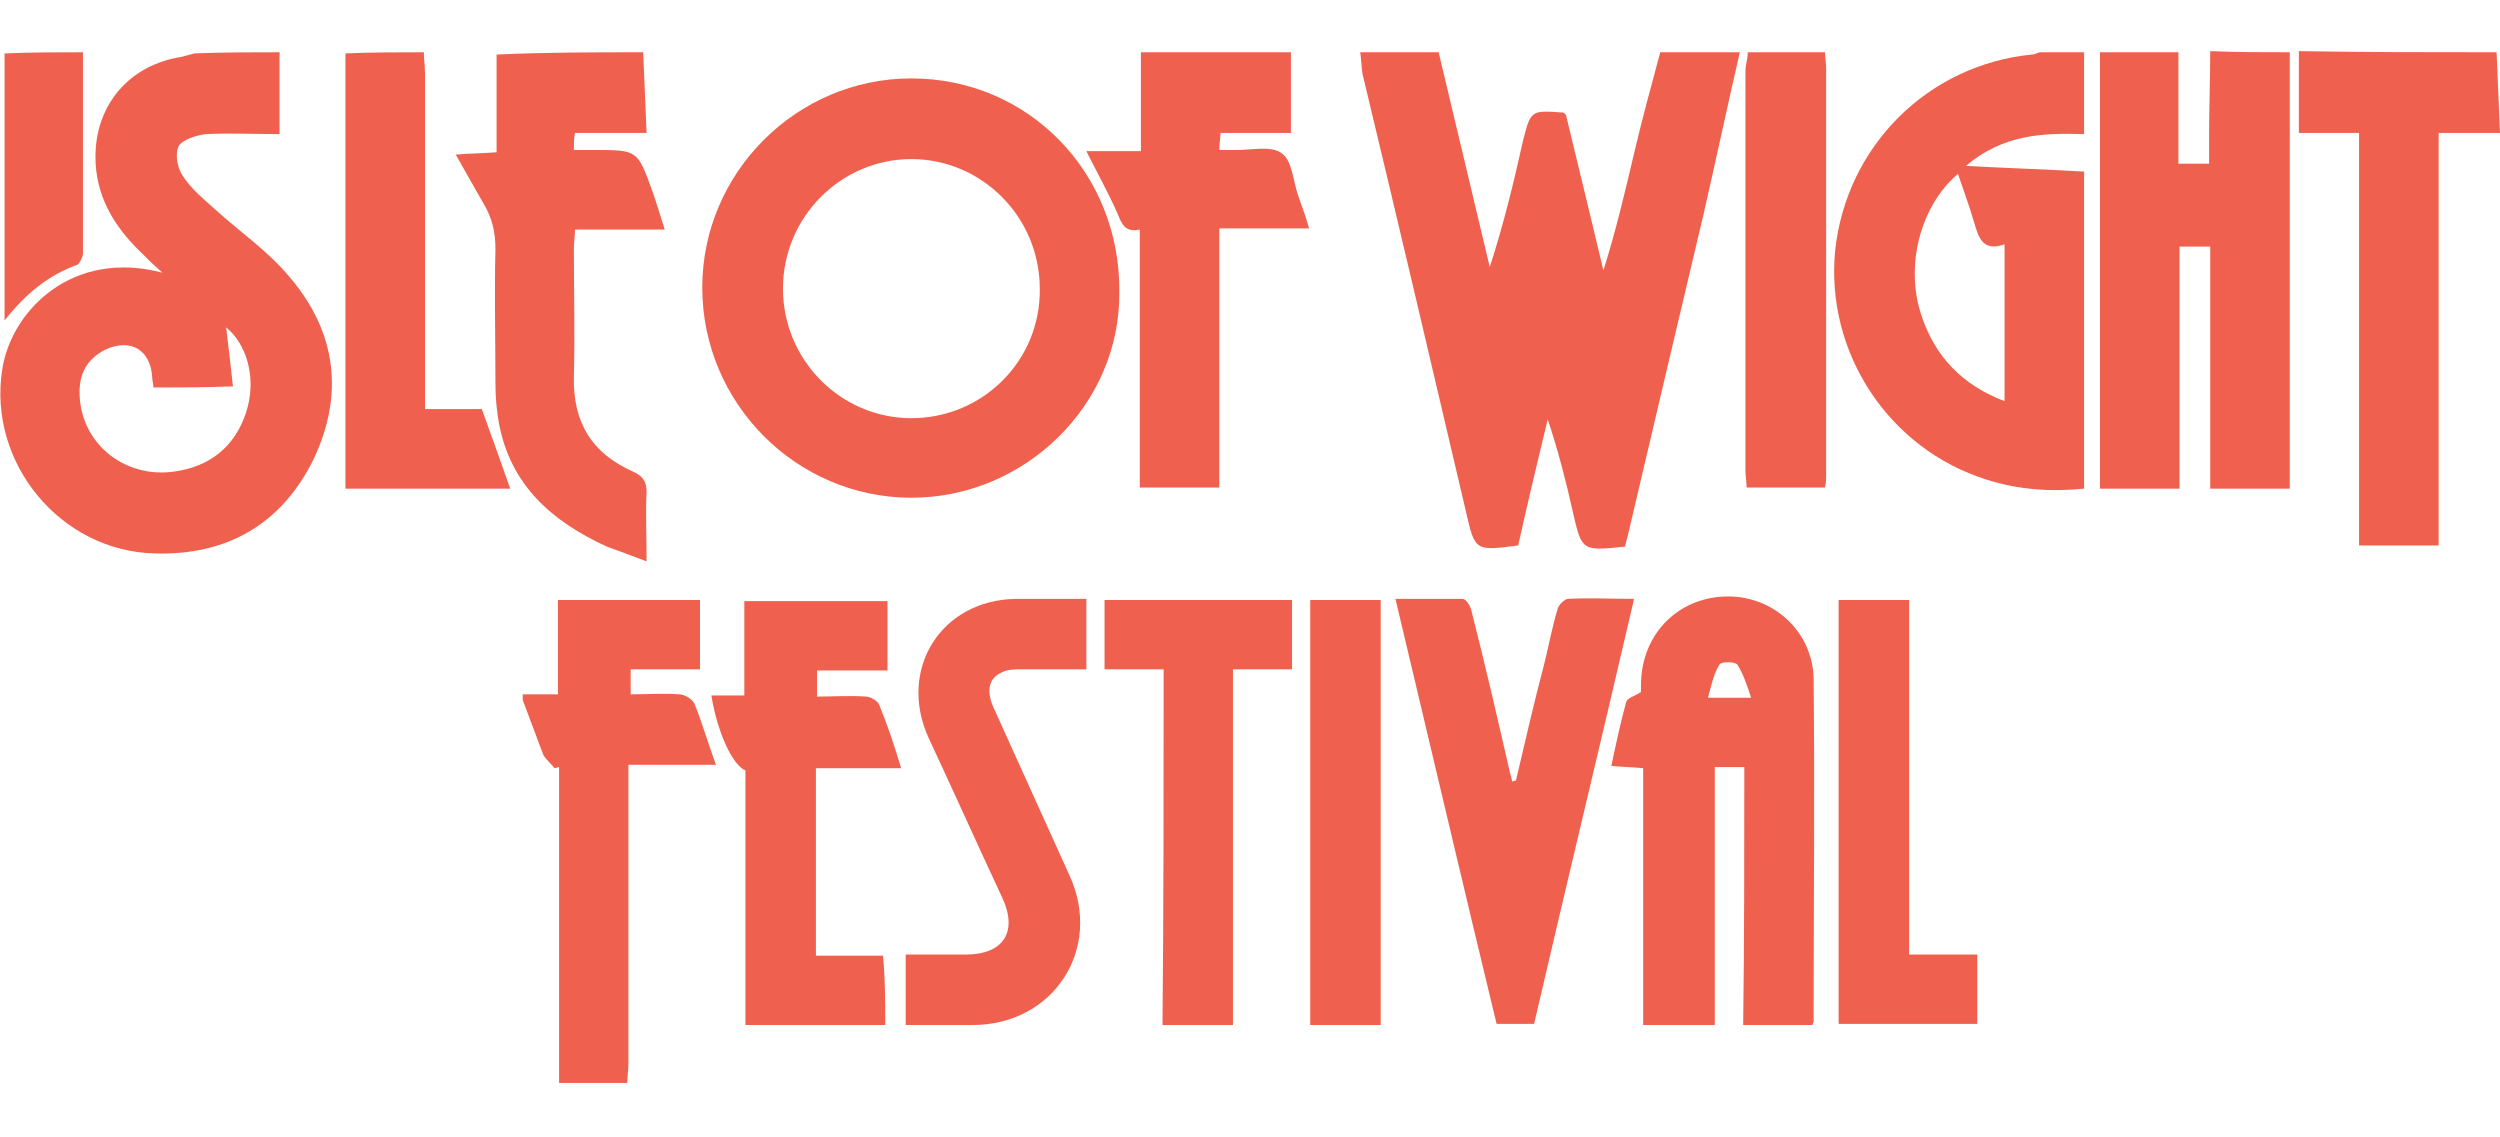
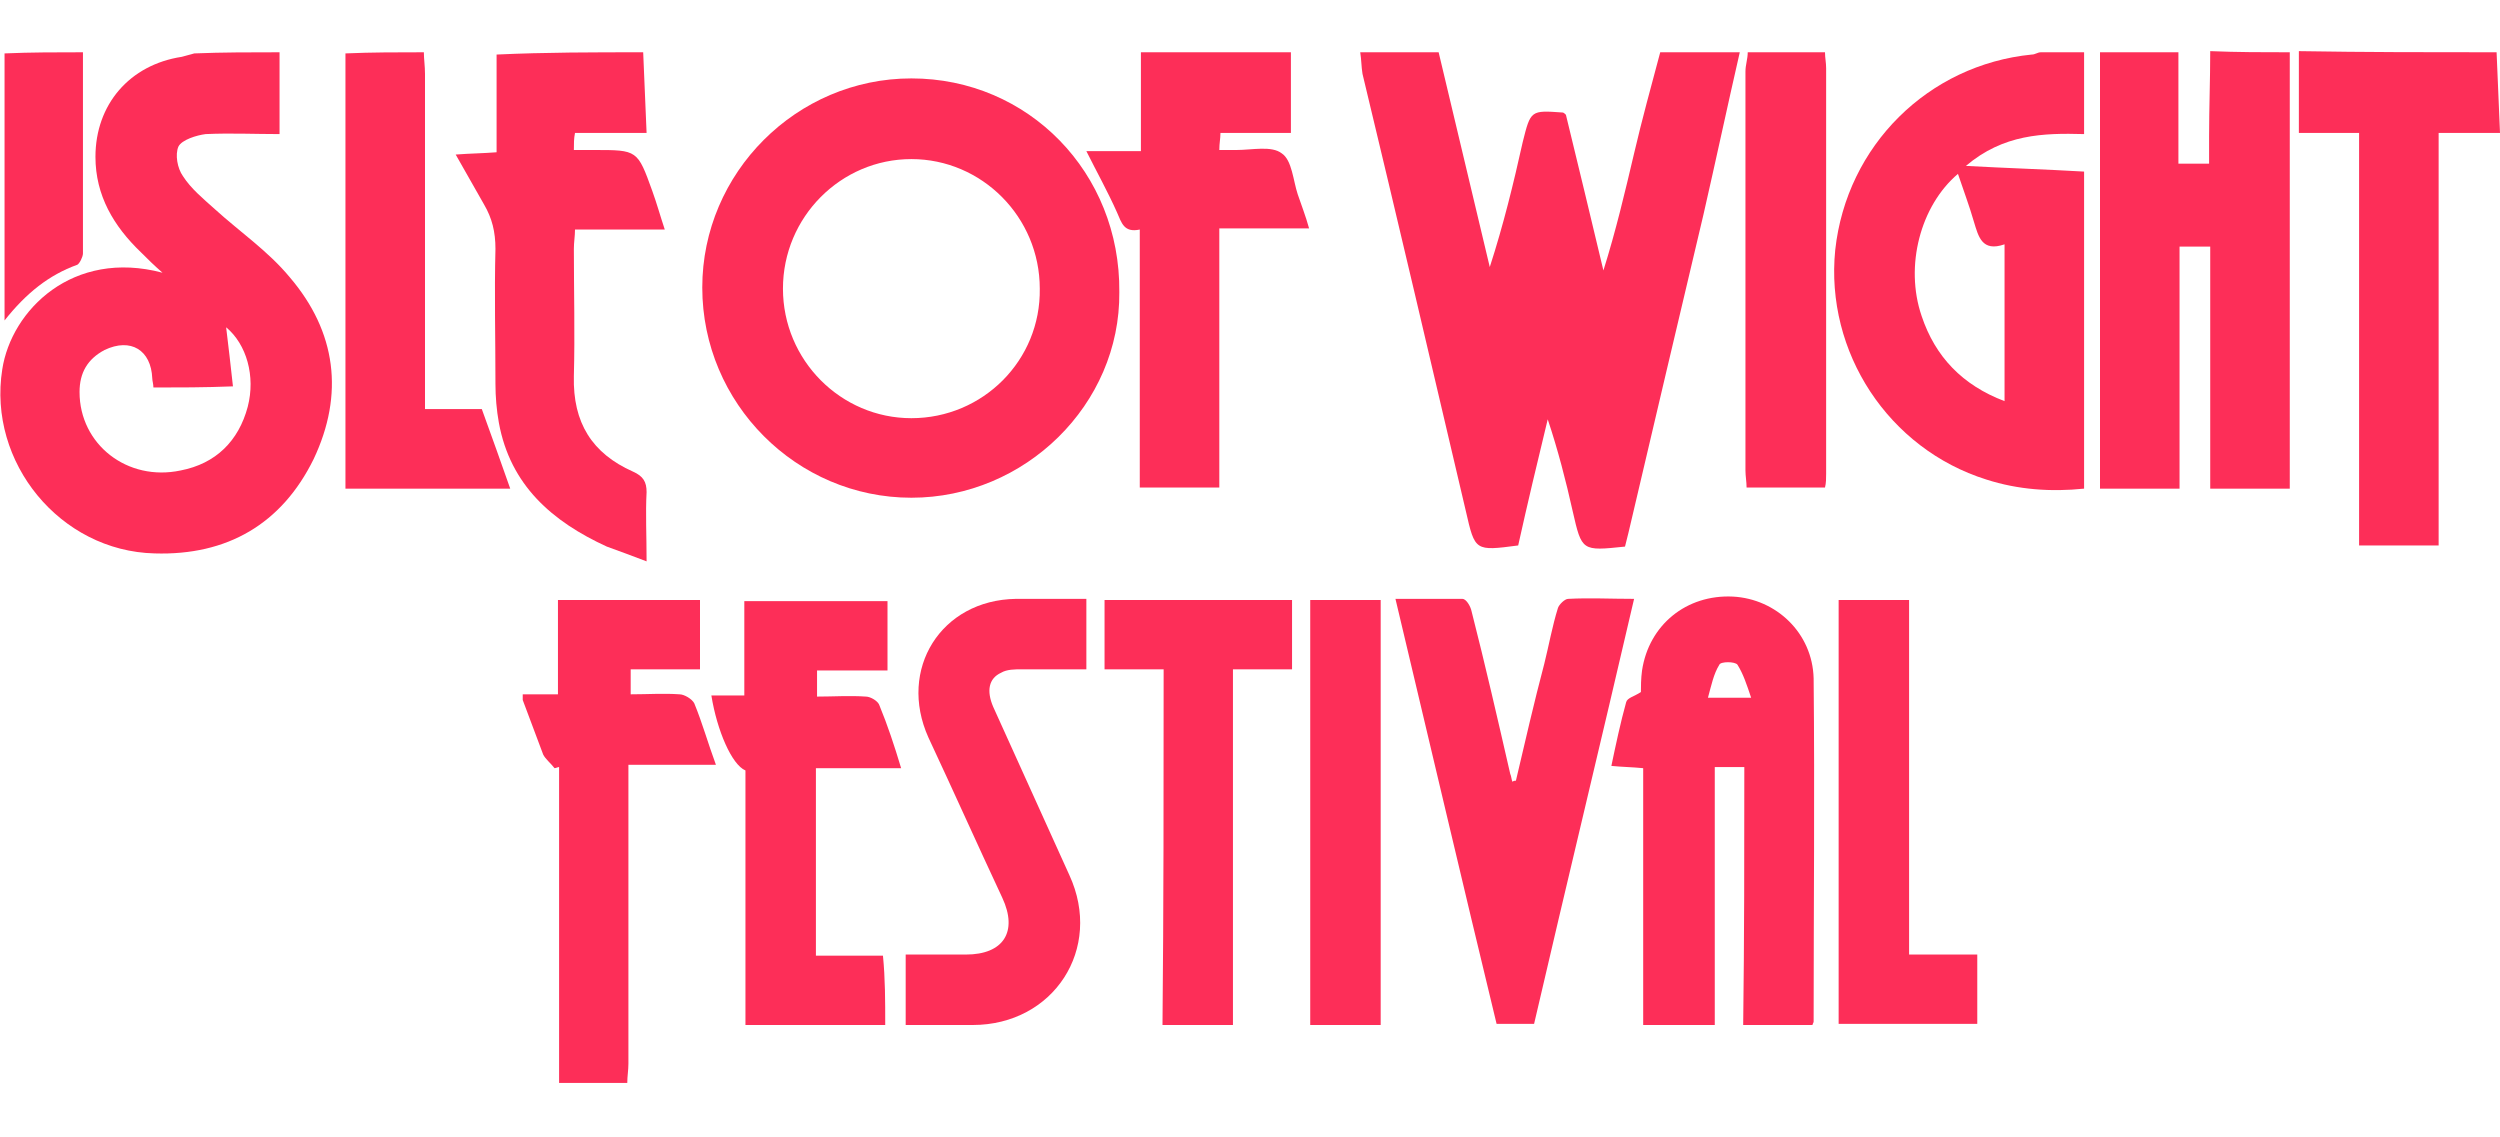
<svg xmlns="http://www.w3.org/2000/svg" version="1.1" id="Layer_1" x="0px" y="0px" viewBox="0 0 220 100" style="enable-background:new 0 0 220 100;" xml:space="preserve">
  <style type="text/css">
- 	.st0{fill:#EF604E;}
+ 	.st0{fill:#fd2e58;}
</style>
  <g>
    <g>
      <path class="st0" d="M153.1,4.6c-1.1,4.8-2.1,9.5-3.2,14.3c-2.2,9.3-4.4,18.6-6.6,28c-0.1,0.4-0.2,0.8-0.3,1.2    c-3.8,0.4-3.8,0.4-4.6-3.1c-0.6-2.7-1.3-5.4-2.2-8.1c-0.9,3.7-1.8,7.5-2.6,11.1c-3.8,0.5-3.8,0.5-4.6-3c-3-12.8-6-25.6-9.1-38.5    c-0.1-0.6-0.1-1.3-0.2-1.9c2.3,0,4.6,0,6.9,0c1.5,6.3,3,12.6,4.5,18.9c1.2-3.7,2.1-7.4,2.9-11c0.7-2.8,0.7-2.8,3.5-2.6    c0.1,0,0.2,0.1,0.3,0.2c1.1,4.5,2.2,9.1,3.3,13.7c1.1-3.5,1.9-6.9,2.7-10.3c0.7-3,1.5-5.9,2.3-8.9C148.5,4.6,150.8,4.6,153.1,4.6z    " />
      <path class="st0" d="M24.6,4.6c0,2.3,0,4.7,0,7.2c-2.2,0-4.3-0.1-6.5,0c-0.8,0.1-2.1,0.5-2.4,1.1c-0.3,0.7-0.1,1.9,0.4,2.6    c0.7,1.1,1.8,2,2.8,2.9c2.2,2,4.7,3.7,6.6,6c4.1,4.8,4.8,10.3,2.1,16c-2.8,5.7-7.6,8.5-14,8.3c-8.3-0.2-14.7-8-13.4-16.2    C1,27.3,6.4,21.9,14.3,24c-0.8-0.7-1.3-1.2-1.9-1.8c-2.4-2.3-4-5-4-8.4c0-4.6,3-8.1,7.6-8.8c0.4-0.1,0.7-0.2,1.1-0.3    C19.6,4.6,22.1,4.6,24.6,4.6z M13.5,34.1c0-0.3-0.1-0.6-0.1-0.8c-0.1-2.5-1.9-3.6-4.2-2.5c-1.5,0.8-2.2,2-2.2,3.7    c0,4.6,4.2,7.9,8.9,6.9c3.1-0.6,5.1-2.6,5.9-5.6c0.7-2.7-0.1-5.5-1.9-7c0.2,1.6,0.4,3.4,0.6,5.2C18,34.1,15.7,34.1,13.5,34.1z" />
      <path class="st0" d="M183.4,4.6c0,2.3,0,4.7,0,7.2c-3.6-0.1-7.1,0-10.4,2.8c3.7,0.2,7,0.3,10.4,0.5c0,9.3,0,18.6,0,27.9    c-2.9,0.3-5.8,0.1-8.6-0.8c-8.6-2.7-14.2-11.2-13.3-20.2c1-9.2,8.2-16.3,17.3-17.2c0.3,0,0.5-0.2,0.8-0.2    C180.9,4.6,182.1,4.6,183.4,4.6z M172.3,15.3c-3.3,2.8-4.7,8.1-3.2,12.5c1.2,3.6,3.6,6.1,7.3,7.5c0-4.7,0-9.2,0-13.8    c-2,0.7-2.3-0.7-2.7-2C173.3,18.1,172.8,16.8,172.3,15.3z" />
      <path class="st0" d="M201.5,4.6c0,12.8,0,25.5,0,38.4c-2.3,0-4.6,0-7,0c0-7.1,0-14.2,0-21.3c-1,0-1.8,0-2.7,0c0,7.1,0,14.2,0,21.3    c-2.4,0-4.6,0-7,0c0-12.8,0-25.6,0-38.4c2.3,0,4.6,0,6.9,0c0,3.3,0,6.5,0,9.8c1,0,1.8,0,2.7,0c0-0.9,0-1.6,0-2.4    c0-2.5,0.1-5,0.1-7.5C196.9,4.6,199.2,4.6,201.5,4.6z" />
      <path class="st0" d="M56.6,4.6c0.1,2.3,0.2,4.6,0.3,7.1c-2.2,0-4.2,0-6.3,0c-0.1,0.5-0.1,0.9-0.1,1.5c0.7,0,1.2,0,1.8,0    c3.8,0,3.8,0,5.1,3.6c0.4,1.1,0.7,2.2,1.1,3.4c-2.7,0-5.2,0-7.9,0c0,0.6-0.1,1.1-0.1,1.7c0,3.7,0.1,7.5,0,11.2    c-0.1,4.1,1.6,6.8,5.2,8.4c0.9,0.4,1.2,0.9,1.2,1.8c-0.1,1.9,0,3.8,0,6.1c-1.3-0.5-2.4-0.9-3.5-1.3c-4.8-2.2-8.5-5.4-9.5-10.9    c-0.2-1.1-0.3-2.3-0.3-3.4c0-4-0.1-8,0-11.9c0-1.5-0.3-2.7-1-3.9c-0.8-1.4-1.6-2.8-2.5-4.4c1.3-0.1,2.3-0.1,3.6-0.2    c0-2.9,0-5.7,0-8.6C48,4.6,52.3,4.6,56.6,4.6z" />
      <path class="st0" d="M219.7,4.6c0.1,2.3,0.2,4.6,0.3,7.1c-1.9,0-3.6,0-5.4,0c0,12.2,0,24.2,0,36.3c-2.4,0-4.6,0-7,0    c0-12.1,0-24.1,0-36.3c-1.8,0-3.5,0-5.3,0c0-2.5,0-4.8,0-7.2C208.1,4.6,213.9,4.6,219.7,4.6z" />
      <path class="st0" d="M113.6,4.6c0,2.3,0,4.7,0,7.1c-2.2,0-4.1,0-6.2,0c0,0.5-0.1,0.9-0.1,1.5c0.6,0,1,0,1.5,0c1.4,0,3.1-0.4,4,0.3    c0.9,0.6,1,2.4,1.4,3.6c0.3,0.9,0.7,1.9,1,3c-2.7,0-5.2,0-7.9,0c0,7.7,0,15.2,0,22.8c-2.4,0-4.7,0-7,0c0-7.6,0-15.1,0-22.7    c-1.4,0.3-1.6-0.6-2-1.5c-0.8-1.8-1.8-3.6-2.7-5.4c1.5,0,3.1,0,4.8,0c0-3,0-5.8,0-8.7C104.8,4.6,109.2,4.6,113.6,4.6z" />
      <path class="st0" d="M37.3,4.6c0,0.6,0.1,1.2,0.1,1.9c0,9.2,0,18.4,0,27.6c0,0.6,0,1.1,0,1.9c1.8,0,3.5,0,5,0    c0.9,2.5,1.7,4.7,2.5,7c-4.7,0-9.5,0-14.5,0c0-12.8,0-25.6,0-38.3C32.7,4.6,35,4.6,37.3,4.6z" />
      <path class="st0" d="M160.6,4.6c0,0.5,0.1,0.9,0.1,1.4c0,11.9,0,23.8,0,35.7c0,0.4,0,0.8-0.1,1.2c-2.3,0-4.5,0-6.9,0    c0-0.5-0.1-1-0.1-1.5c0-11.7,0-23.4,0-35.1c0-0.6,0.2-1.1,0.2-1.7C156.2,4.6,158.4,4.6,160.6,4.6z" />
      <path class="st0" d="M7.3,4.6c0,5.9,0,11.8,0,17.7c0,0.3-0.3,0.9-0.5,1c-2.5,0.9-4.5,2.5-6.4,4.9c0-8.1,0-15.8,0-23.5    C2.7,4.6,5,4.6,7.3,4.6z" />
      <path class="st0" d="M80.2,43.8c-10.1,0-18.4-8.3-18.4-18.5c0-10.1,8.3-18.4,18.4-18.4c10.3,0,18.4,8.3,18.3,18.8    C98.6,35.6,90.2,43.8,80.2,43.8z M68.9,25.4c0,6.3,5.1,11.4,11.3,11.4c6.3,0,11.4-5.1,11.3-11.4c0-6.3-5.1-11.4-11.3-11.4    C74,14,68.9,19.1,68.9,25.4z" />
    </g>
    <g>
      <path class="st0" d="M46,61.1c1,0,2,0,3.1,0c0-2.8,0-5.5,0-8.3c4.2,0,8.3,0,12.5,0c0,2,0,4,0,6.1c-2,0-4,0-6.1,0    c0,0.8,0,1.5,0,2.2c1.5,0,2.9-0.1,4.3,0c0.4,0,1.1,0.4,1.3,0.8c0.7,1.7,1.2,3.5,1.9,5.4c-2.6,0-5,0-7.7,0c0,0.7,0,1.3,0,1.8    c0,8.2,0,16.3,0,24.5c0,0.6-0.1,1.1-0.1,1.7c-2,0-4,0-6,0c0-9.3,0-18.5,0-27.8c-0.1,0-0.3,0.1-0.4,0.1c-0.3-0.4-0.8-0.8-1-1.2    c-0.6-1.6-1.2-3.2-1.8-4.8C46,61.5,46,61.3,46,61.1z" />
      <path class="st0" d="M153.5,67.5c-1,0-1.7,0-2.6,0c0,3.8,0,7.6,0,11.4c0,3.7,0,7.5,0,11.3c-2.1,0-4.1,0-6.3,0c0-7.5,0-15,0-22.6    c-1-0.1-1.8-0.1-2.8-0.2c0.4-1.9,0.8-3.8,1.3-5.6c0.1-0.4,0.7-0.5,1.3-0.9c0-0.4,0-1.2,0.1-1.9c0.6-4,3.9-6.7,8-6.5    c3.8,0.2,7,3.2,7.1,7.2c0.1,10.1,0,20.1,0,30.2c0,0.1-0.1,0.2-0.1,0.3c-2,0-3.9,0-6.1,0C153.5,82.6,153.5,75.1,153.5,67.5z     M154.1,61.4c-0.4-1.2-0.7-2.1-1.2-2.9c-0.2-0.3-1.5-0.3-1.6,0c-0.5,0.8-0.7,1.8-1,2.9C151.6,61.4,152.6,61.4,154.1,61.4z" />
      <path class="st0" d="M133.4,68.7c0.8-3.4,1.6-6.9,2.5-10.3c0.4-1.6,0.7-3.3,1.2-4.9c0.1-0.3,0.6-0.8,0.9-0.8c1.9-0.1,3.7,0,5.8,0    c-2.9,12.5-5.9,24.9-8.8,37.4c-1.1,0-2.2,0-3.3,0c-3-12.4-5.9-24.8-8.9-37.4c2.1,0,4,0,5.9,0c0.3,0,0.7,0.6,0.8,1.1    c1.2,4.7,2.3,9.5,3.4,14.3c0.1,0.2,0.1,0.5,0.2,0.7C133.2,68.7,133.3,68.7,133.4,68.7z" />
      <path class="st0" d="M77.9,90.2c-4.1,0-8.2,0-12.3,0c0-7.5,0-15,0-22.4c-1.2-0.5-2.5-3.5-3-6.6c0.9,0,1.8,0,2.9,0    c0-2.8,0-5.5,0-8.3c4.3,0,8.4,0,12.6,0c0,2,0,3.9,0,6.1c-2,0-4,0-6.2,0c0,0.8,0,1.4,0,2.3c1.4,0,2.9-0.1,4.3,0    c0.4,0,1.1,0.4,1.2,0.8c0.7,1.7,1.3,3.5,1.9,5.5c-2.6,0-5,0-7.5,0c0,5.6,0,11,0,16.5c2,0,3.9,0,5.9,0    C77.9,86.1,77.9,88.1,77.9,90.2z" />
      <path class="st0" d="M95.6,52.7c0,2.1,0,4,0,6.2c-1.9,0-3.8,0-5.7,0c-0.6,0-1.3,0-1.8,0.3c-1.1,0.5-1.3,1.6-0.7,3    c2.2,4.9,4.5,9.9,6.7,14.8c3,6.5-1.4,13.2-8.5,13.2c-1.9,0-3.8,0-5.9,0c0-2.1,0-4,0-6.2c1.8,0,3.5,0,5.3,0c3.3,0,4.6-2,3.2-5    c-2.2-4.7-4.3-9.4-6.5-14.1c-2.7-6,1.1-12.1,7.7-12.2C91.4,52.7,93.4,52.7,95.6,52.7z" />
      <path class="st0" d="M102.4,58.9c-1.8,0-3.5,0-5.2,0c0-2.1,0-4.1,0-6.1c5.5,0,11,0,16.5,0c0,2,0,3.9,0,6.1c-1.7,0-3.3,0-5.2,0    c0,10.5,0,20.8,0,31.3c-2.1,0-4.1,0-6.2,0C102.4,79.8,102.4,69.5,102.4,58.9z" />
      <path class="st0" d="M168,52.8c0,10.4,0,20.7,0,31.2c2.1,0,4,0,6,0c0,2.1,0,4.1,0,6.1c-4.1,0-8.1,0-12.2,0c0-12.4,0-24.8,0-37.3    C163.8,52.8,165.8,52.8,168,52.8z" />
      <path class="st0" d="M121.5,90.2c-2.1,0-4.1,0-6.2,0c0-12.5,0-24.9,0-37.4c2.1,0,4.1,0,6.2,0C121.5,65.2,121.5,77.6,121.5,90.2z" />
    </g>
  </g>
</svg>
